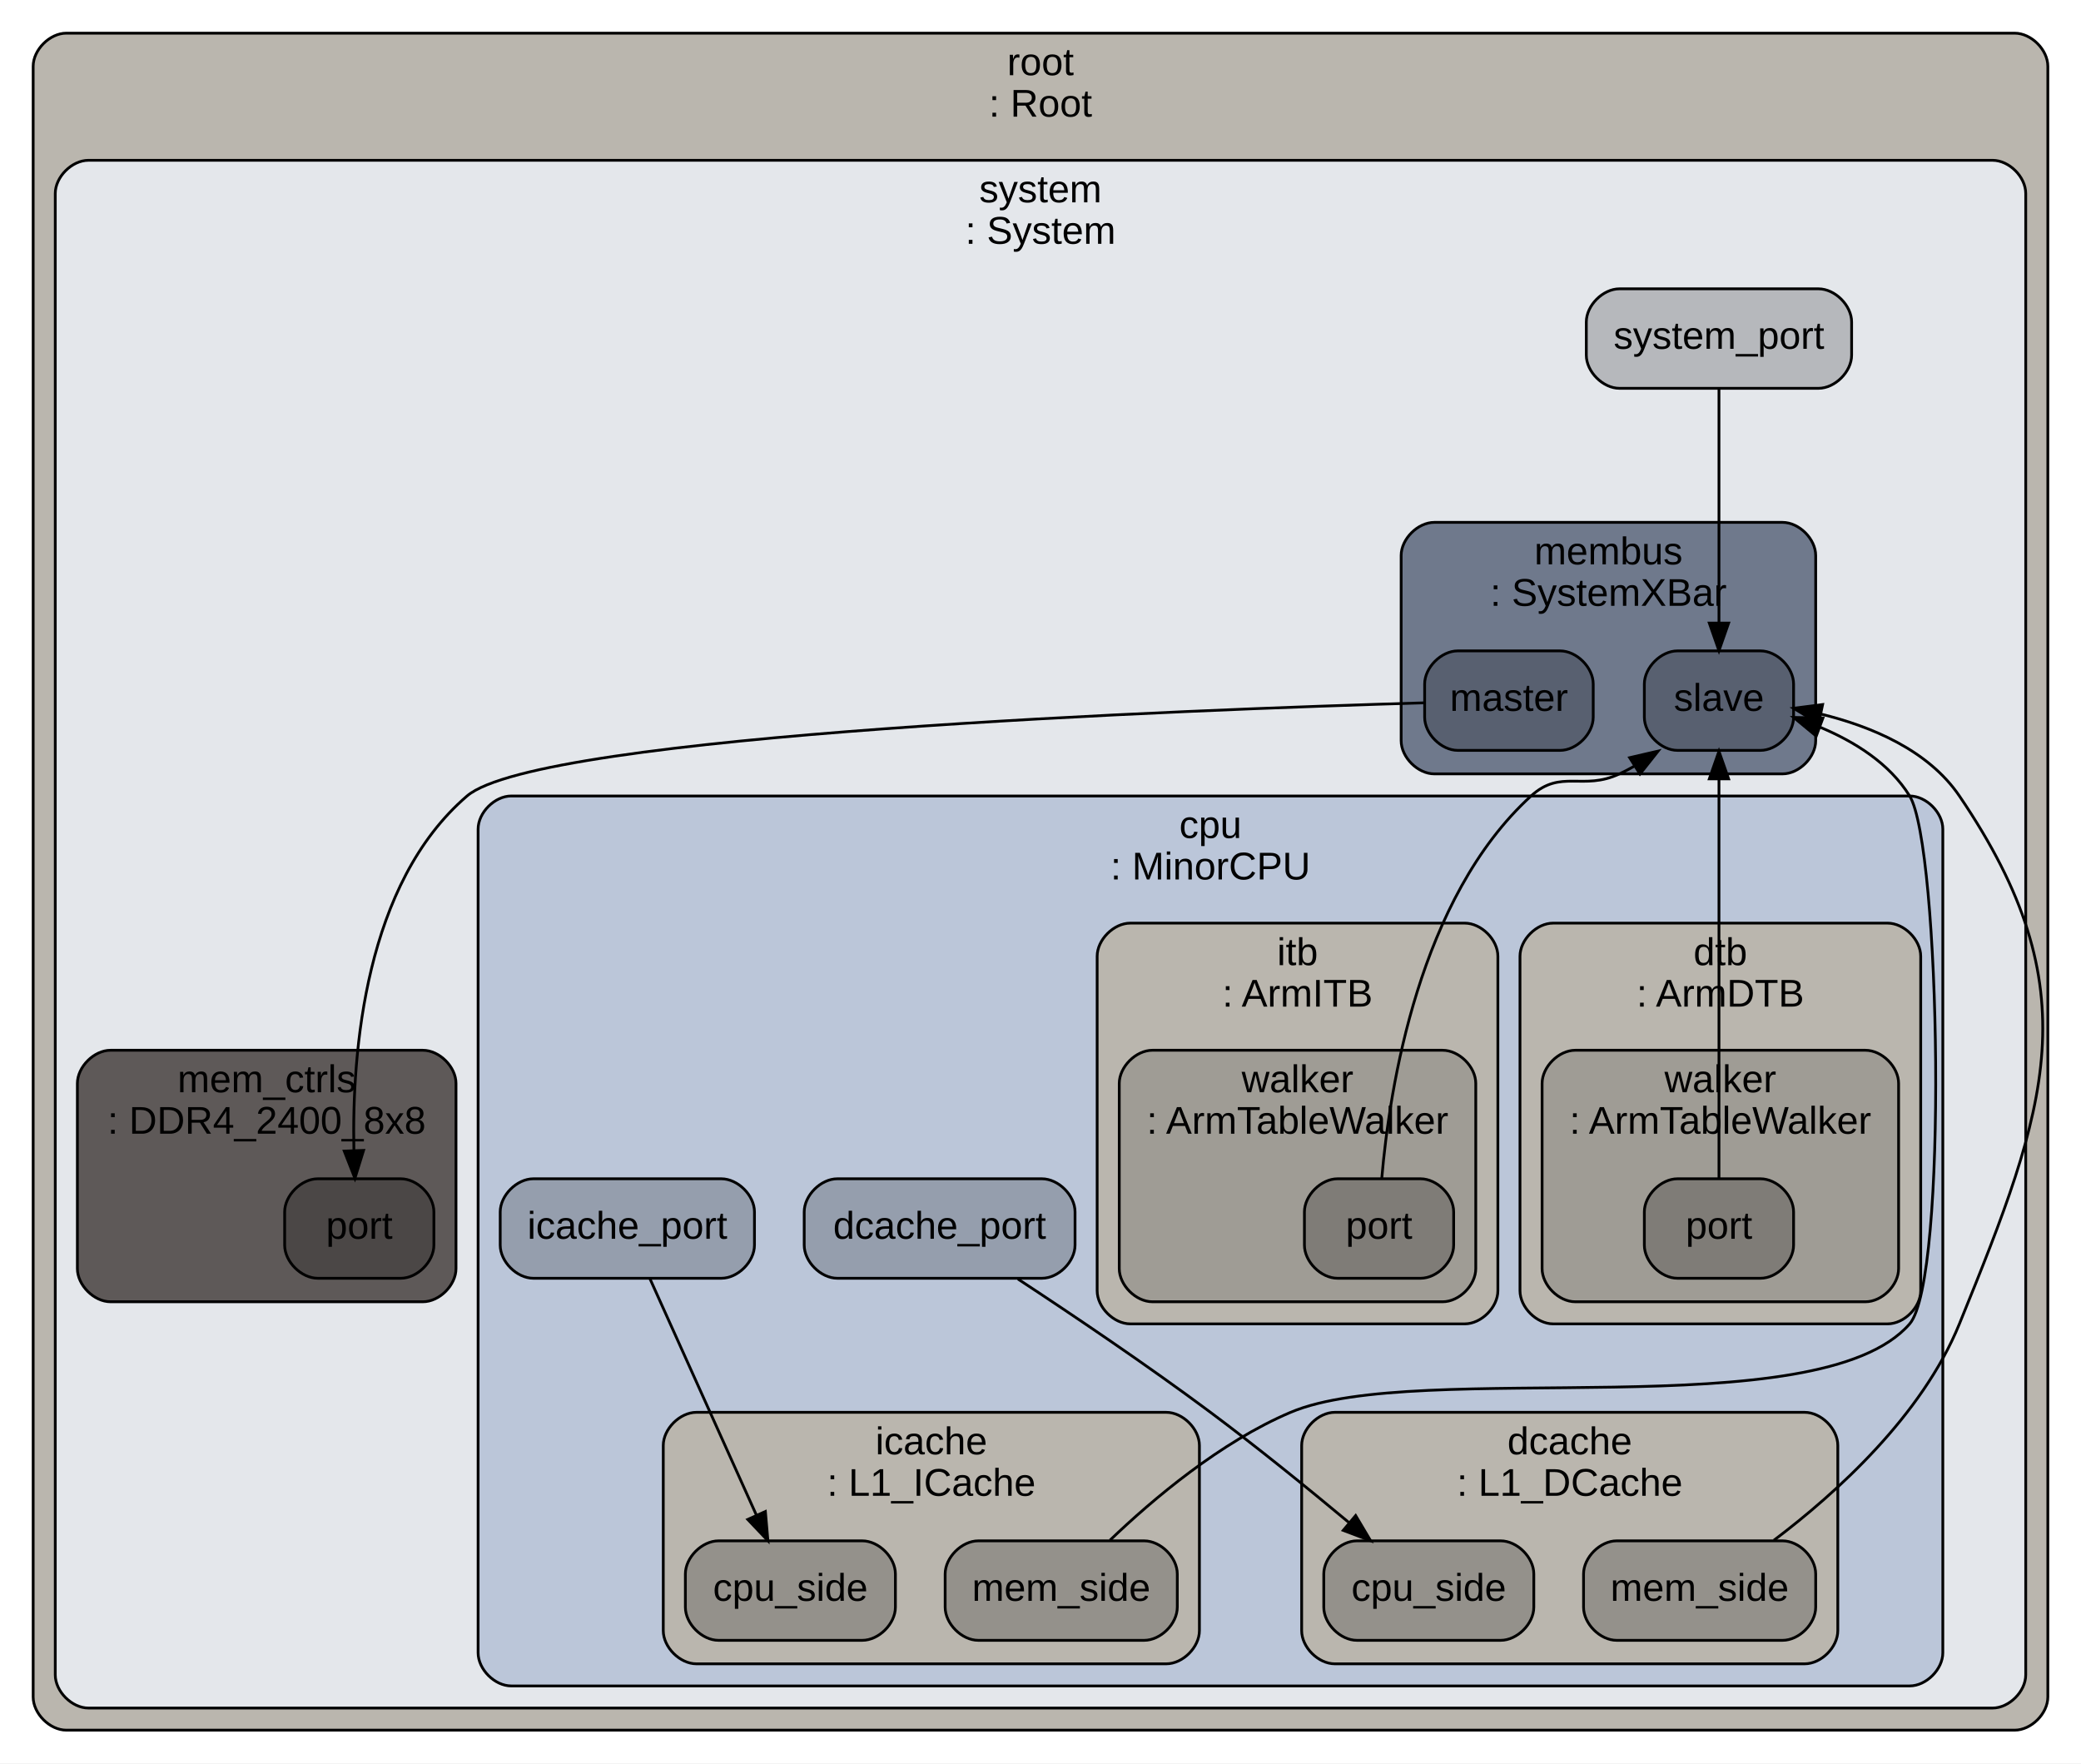
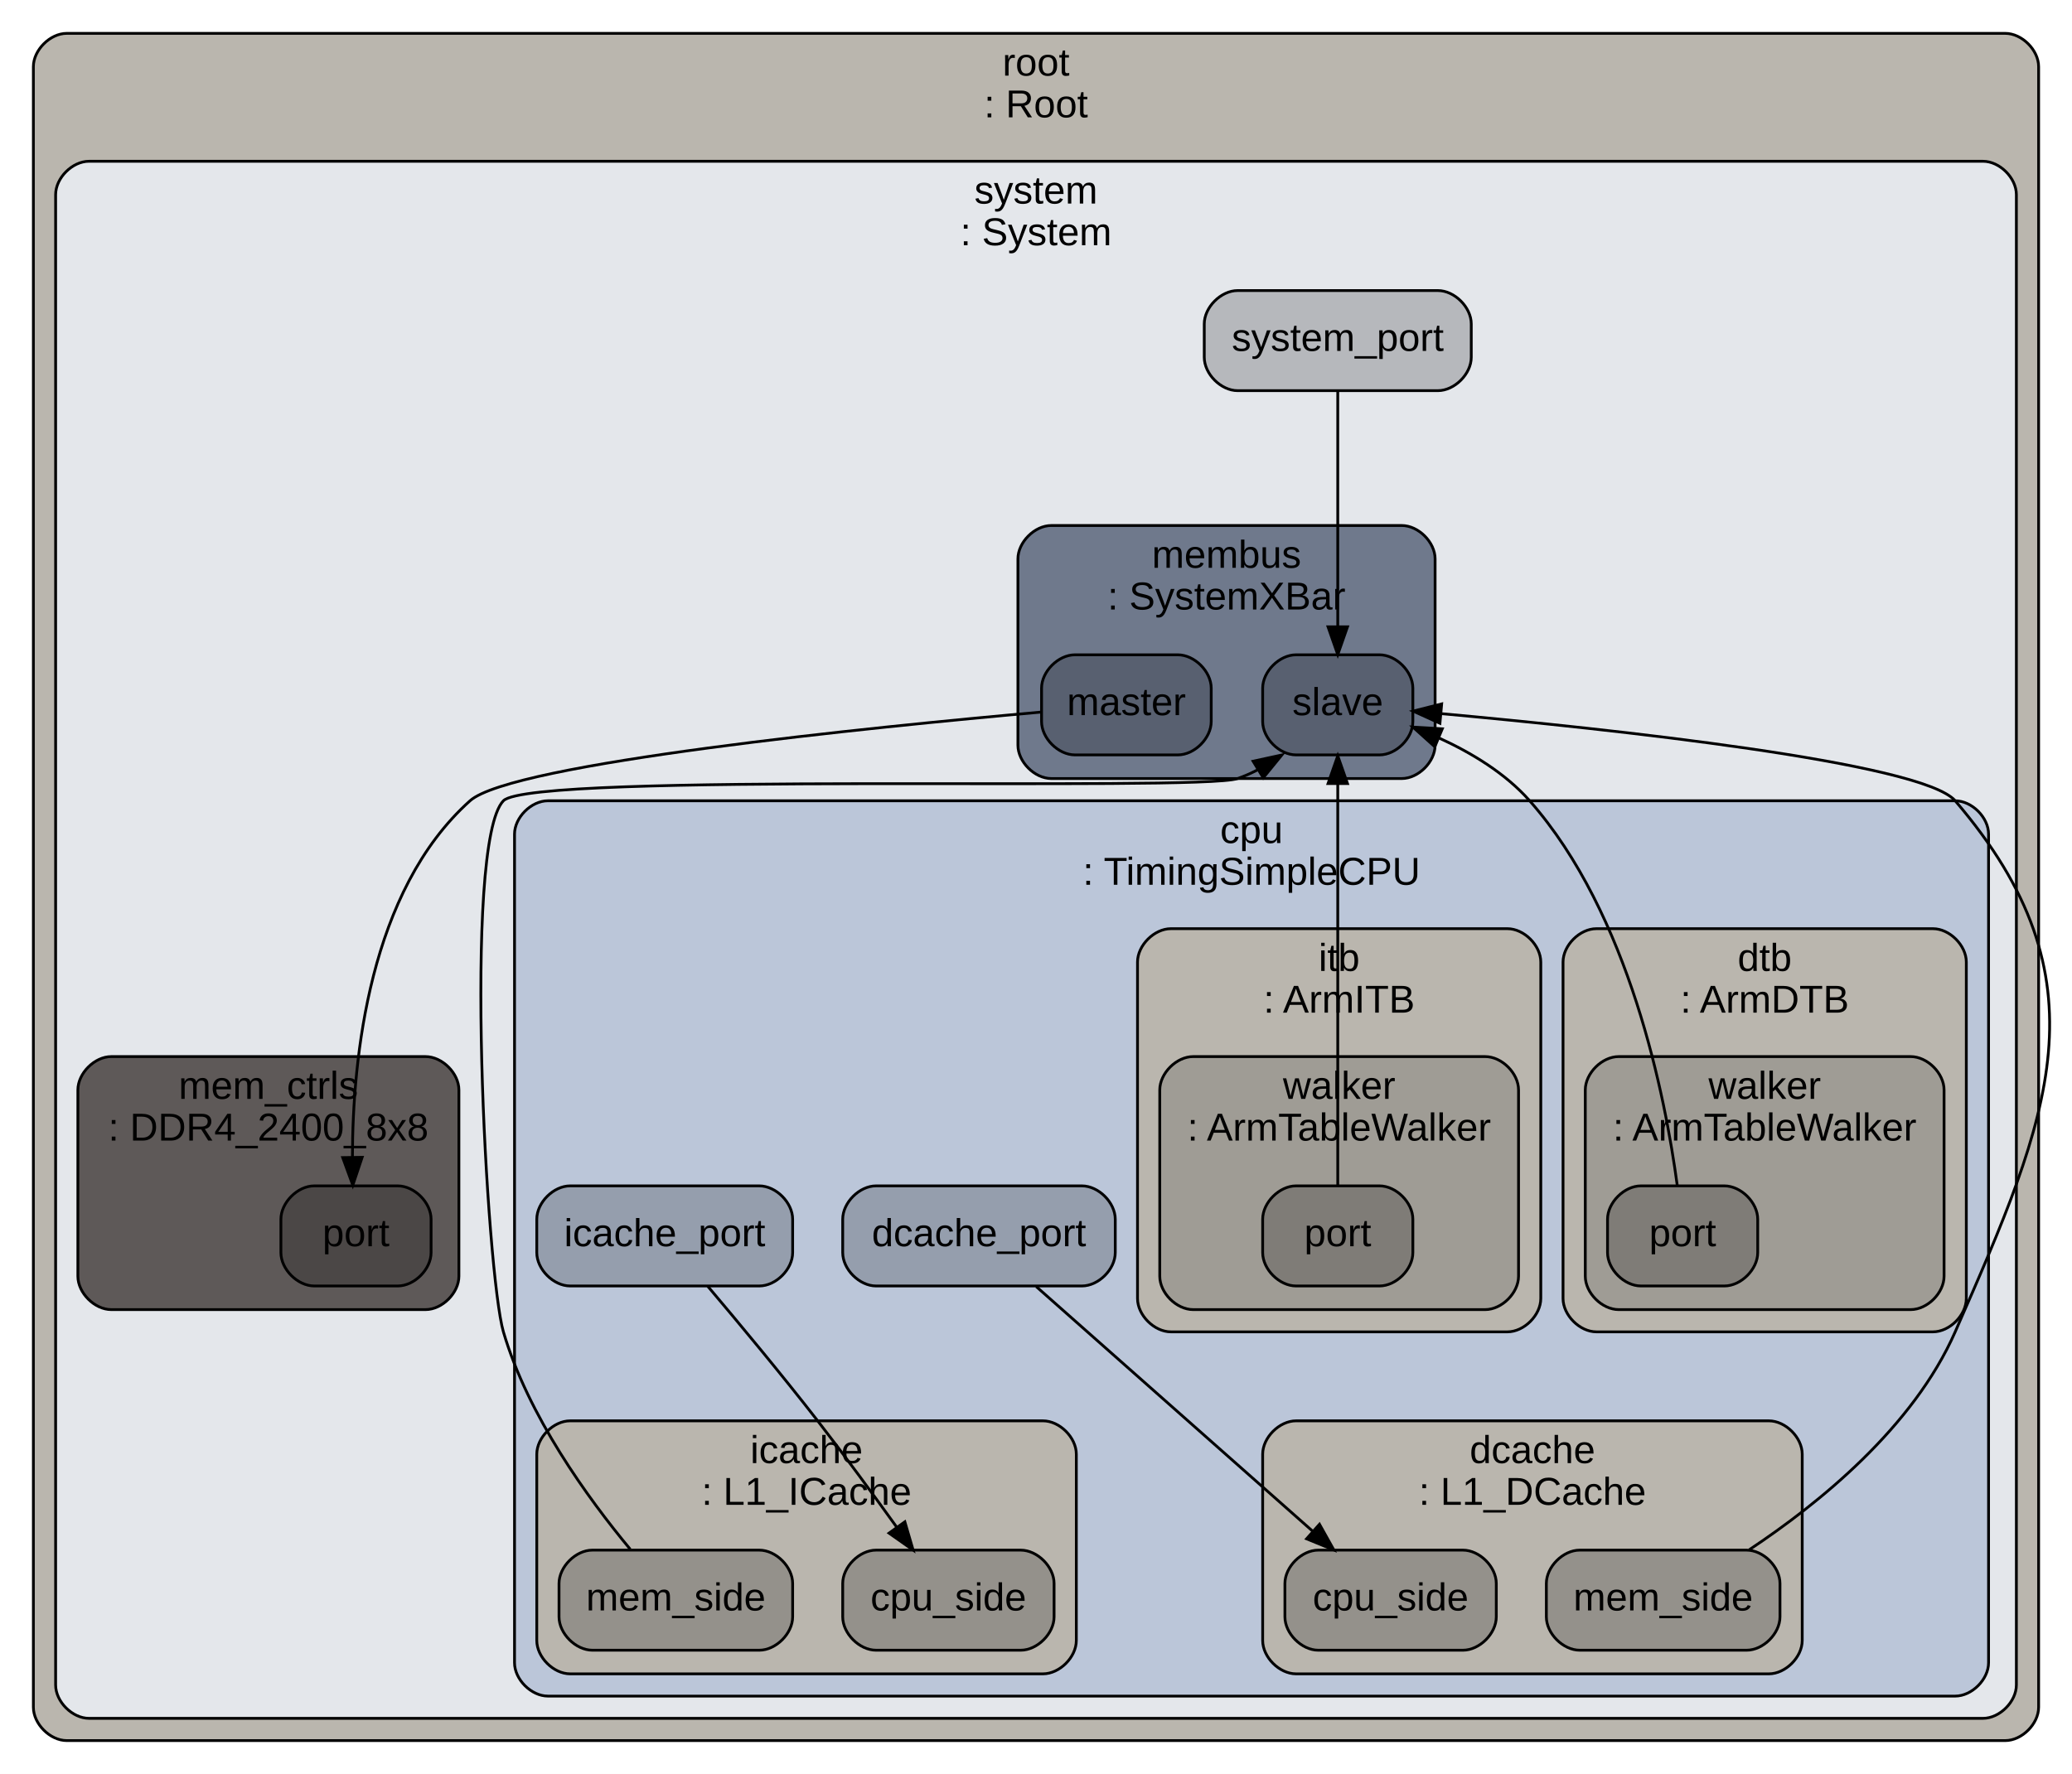
- <svg xmlns="http://www.w3.org/2000/svg" xmlns:xlink="http://www.w3.org/1999/xlink" width="753pt" height="638pt" viewBox="0.00 0.00 753.00 638.00">
+ <svg xmlns="http://www.w3.org/2000/svg" xmlns:xlink="http://www.w3.org/1999/xlink" width="745pt" height="638pt" viewBox="0.00 0.00 745.00 638.00">
  <g id="graph0" class="graph" transform="scale(1 1) rotate(0) translate(4 634)">
-     <polygon fill="#ffffff" stroke="transparent" points="-4,4 -4,-634 749,-634 749,4 -4,4" />
+     <polygon fill="#ffffff" stroke="transparent" points="-4,4 -4,-634 741,-634 741,4 -4,4" />
    <g id="clust1" class="cluster">
      <g id="a_clust1">
        <a xlink:title="eventq_index=0&#10;full_system=false&#10;sim_quantum=0&#10;time_sync_enable=false&#10;time_sync_period=100000000000&#10;time_sync_spin_threshold=100000000">
-           <path fill="#bab6ae" stroke="#000000" d="M20,-8C20,-8 725,-8 725,-8 731,-8 737,-14 737,-20 737,-20 737,-610 737,-610 737,-616 731,-622 725,-622 725,-622 20,-622 20,-622 14,-622 8,-616 8,-610 8,-610 8,-20 8,-20 8,-14 14,-8 20,-8" />
-           <text text-anchor="middle" x="372.5" y="-606.8" font-family="Arial" font-size="14.00" fill="#000000">root </text>
-           <text text-anchor="middle" x="372.5" y="-591.8" font-family="Arial" font-size="14.00" fill="#000000">: Root</text>
+           <path fill="#bab6ae" stroke="#000000" d="M20,-8C20,-8 717,-8 717,-8 723,-8 729,-14 729,-20 729,-20 729,-610 729,-610 729,-616 723,-622 717,-622 717,-622 20,-622 20,-622 14,-622 8,-616 8,-610 8,-610 8,-20 8,-20 8,-14 14,-8 20,-8" />
+           <text text-anchor="middle" x="368.5" y="-606.8" font-family="Arial" font-size="14.00" fill="#000000">root </text>
+           <text text-anchor="middle" x="368.5" y="-591.8" font-family="Arial" font-size="14.00" fill="#000000">: Root</text>
        </a>
      </g>
    </g>
    <g id="clust2" class="cluster">
      <g id="a_clust2">
        <a xlink:title="boot_osflags=a&#10;cache_line_size=64&#10;eventq_index=0&#10;exit_on_work_items=false&#10;init_param=0&#10;kernel=&#10;kernel_addr_check=true&#10;kernel_extras=&#10;&#10;oad_addr_mask=18446744073709551615&#10;&#10;oad_offset=0&#10;mem_mode=timing&#10;mem_ranges=0:536870911&#10;memories=system.mem_ctrls&#10;mmap_using_noreserve=false&#10;multi_thread=false&#10;&#10;um_work_ids=16&#10;&#13;eadfile=&#10;&#13;edirect_paths=system.redirect_paths0 system.redirect_paths1 system.redirect_paths2 system.redirect_paths3&#10;symbolfile=&#10;thermal_components=&#10;thermal_model=Null&#10;work_begin_ckpt_count=0&#10;work_begin_cpu_id_exit=-1&#10;work_begin_exit_count=0&#10;work_cpus_ckpt_count=0&#10;work_end_ckpt_count=0&#10;work_end_exit_count=0&#10;work_item_id=-1">
-           <path fill="#e4e7eb" stroke="#000000" d="M28,-16C28,-16 717,-16 717,-16 723,-16 729,-22 729,-28 729,-28 729,-564 729,-564 729,-570 723,-576 717,-576 717,-576 28,-576 28,-576 22,-576 16,-570 16,-564 16,-564 16,-28 16,-28 16,-22 22,-16 28,-16" />
-           <text text-anchor="middle" x="372.5" y="-560.8" font-family="Arial" font-size="14.00" fill="#000000">system </text>
-           <text text-anchor="middle" x="372.5" y="-545.8" font-family="Arial" font-size="14.00" fill="#000000">: System</text>
+           <path fill="#e4e7eb" stroke="#000000" d="M28,-16C28,-16 709,-16 709,-16 715,-16 721,-22 721,-28 721,-28 721,-564 721,-564 721,-570 715,-576 709,-576 709,-576 28,-576 28,-576 22,-576 16,-570 16,-564 16,-564 16,-28 16,-28 16,-22 22,-16 28,-16" />
+           <text text-anchor="middle" x="368.5" y="-560.8" font-family="Arial" font-size="14.00" fill="#000000">system </text>
+           <text text-anchor="middle" x="368.5" y="-545.8" font-family="Arial" font-size="14.00" fill="#000000">: System</text>
        </a>
      </g>
    </g>
    <g id="clust3" class="cluster">
      <g id="a_clust3">
        <a xlink:title="clk_domain=system.clk_domain&#10;default_p_state=UNDEFINED&#10;eventq_index=0&#10;forward_latency=4&#10;frontend_latency=3&#10;max_outstanding_snoops=512&#10;max_routing_table_size=512&#10;p_state_clk_gate_bins=20&#10;p_state_clk_gate_max=1000000000000&#10;p_state_clk_gate_min=1000&#10;point_of_coherency=true&#10;point_of_unification=true&#10;power_model=&#10;&#13;esponse_latency=2&#10;snoop_filter=system.membus.snoop_filter&#10;snoop_response_latency=4&#10;system=system&#10;use_default_range=false&#10;width=16">
-           <path fill="#6f798c" stroke="#000000" d="M515,-354C515,-354 641,-354 641,-354 647,-354 653,-360 653,-366 653,-366 653,-433 653,-433 653,-439 647,-445 641,-445 641,-445 515,-445 515,-445 509,-445 503,-439 503,-433 503,-433 503,-366 503,-366 503,-360 509,-354 515,-354" />
-           <text text-anchor="middle" x="578" y="-429.8" font-family="Arial" font-size="14.00" fill="#000000">membus </text>
-           <text text-anchor="middle" x="578" y="-414.8" font-family="Arial" font-size="14.00" fill="#000000">: SystemXBar</text>
+           <path fill="#6f798c" stroke="#000000" d="M374,-354C374,-354 500,-354 500,-354 506,-354 512,-360 512,-366 512,-366 512,-433 512,-433 512,-439 506,-445 500,-445 500,-445 374,-445 374,-445 368,-445 362,-439 362,-433 362,-433 362,-366 362,-366 362,-360 368,-354 374,-354" />
+           <text text-anchor="middle" x="437" y="-429.8" font-family="Arial" font-size="14.00" fill="#000000">membus </text>
+           <text text-anchor="middle" x="437" y="-414.8" font-family="Arial" font-size="14.00" fill="#000000">: SystemXBar</text>
        </a>
      </g>
    </g>
    <g id="clust12" class="cluster">
      <g id="a_clust12">
        <a xlink:title="IDD0=0.048&#10;IDD02=0.003&#10;IDD2N=0.034&#10;IDD2N2=0.0&#10;IDD2P0=0.0&#10;IDD2P02=0.0&#10;IDD2P1=0.025&#10;IDD2P12=0.0&#10;IDD3N=0.043&#10;IDD3N2=0.003&#10;IDD3P0=0.0&#10;IDD3P02=0.0&#10;IDD3P1=0.037&#10;IDD3P12=0.0&#10;IDD4R=0.135&#10;IDD4R2=0.0&#10;IDD4W=0.123&#10;IDD4W2=0.0&#10;IDD5=0.25&#10;IDD52=0.0&#10;IDD6=0.03&#10;IDD62=0.0&#10;VDD=1.2&#10;VDD2=2.5&#10;activation_limit=4&#10;addr_mapping=RoRaBaCoCh&#10;bank_groups_per_rank=4&#10;banks_per_rank=16&#10;burst_length=8&#10;clk_domain=system.clk_domain&#10;conf_table_reported=true&#10;default_p_state=UNDEFINED&#10;device_bus_width=8&#10;device_rowbuffer_size=1024&#10;device_size=1073741824&#10;devices_per_rank=8&#10;dll=true&#10;enable_dram_powerdown=false&#10;eventq_index=0&#10;in_addr_map=true&#10;kvm_map=true&#10;max_accesses_per_row=16&#10;mem_sched_policy=frfcfs&#10;min_writes_per_switch=16&#10;&#10;ull=false&#10;p_state_clk_gate_bins=20&#10;p_state_clk_gate_max=1000000000000&#10;p_state_clk_gate_min=1000&#10;page_policy=open_adaptive&#10;power_model=&#10;qos_masters=               &#10;qos_policy=Null&#10;qos_priorities=1&#10;qos_priority_escalation=false&#10;qos_q_policy=fifo&#10;qos_syncro_scheduler=false&#10;qos_turnaround_policy=Null&#10;&#13;ange=0:536870911&#10;&#13;anks_per_channel=2&#10;&#13;ead_buffer_size=64&#10;static_backend_latency=10000&#10;static_frontend_latency=10000&#10;tBURST=3332&#10;tCCD_L=5000&#10;tCCD_L_WR=5000&#10;tCK=833&#10;tCL=14160&#10;tCS=1666&#10;tRAS=32000&#10;tRCD=14160&#10;tREFI=7800000&#10;tRFC=350000&#10;tRP=14160&#10;tRRD=3332&#10;tRRD_L=4900&#10;tRTP=7500&#10;tRTW=1666&#10;tWR=15000&#10;tWTR=5000&#10;tXAW=21000&#10;tXP=6000&#10;tXPDLL=0&#10;tXS=340000&#10;tXSDLL=0&#10;write_buffer_size=128&#10;write_high_thresh_perc=85&#10;write_low_thresh_perc=50">
          <path fill="#5e5958" stroke="#000000" d="M36,-163C36,-163 149,-163 149,-163 155,-163 161,-169 161,-175 161,-175 161,-242 161,-242 161,-248 155,-254 149,-254 149,-254 36,-254 36,-254 30,-254 24,-248 24,-242 24,-242 24,-175 24,-175 24,-169 30,-163 36,-163" />
          <text text-anchor="middle" x="92.5" y="-238.8" font-family="Arial" font-size="14.00" fill="#000000">mem_ctrls </text>
          <text text-anchor="middle" x="92.5" y="-223.8" font-family="Arial" font-size="14.00" fill="#000000">: DDR4_2400_8x8</text>
        </a>
      </g>
    </g>
    <g id="clust15" class="cluster">
      <g id="a_clust15">
-         <a xlink:title="branchPred=system.cpu.branchPred&#10;checker=Null&#10;clk_domain=system.cpu_clk_domain&#10;cpu_id=0&#10;decodeCycleInput=true&#10;decodeInputBufferSize=3&#10;decodeInputWidth=2&#10;decodeToExecuteForwardDelay=1&#10;default_p_state=UNDEFINED&#10;do_checkpoint_insts=true&#10;do_quiesce=true&#10;do_statistics_insts=true&#10;dtb=system.cpu.dtb&#10;enableIdling=true&#10;eventq_index=0&#10;executeAllowEarlyMemoryIssue=true&#10;executeBranchDelay=1&#10;executeCommitLimit=2&#10;executeCycleInput=true&#10;executeFuncUnits=system.cpu.executeFuncUnits&#10;executeInputBufferSize=7&#10;executeInputWidth=2&#10;executeIssueLimit=2&#10;executeLSQMaxStoreBufferStoresPerCycle=2&#10;executeLSQRequestsQueueSize=1&#10;executeLSQStoreBufferSize=5&#10;executeLSQTransfersQueueSize=2&#10;executeMaxAccessesInMemory=2&#10;executeMemoryCommitLimit=1&#10;executeMemoryIssueLimit=1&#10;executeMemoryWidth=0&#10;executeSetTraceTimeOnCommit=true&#10;executeSetTraceTimeOnIssue=false&#10;fetch1FetchLimit=1&#10;fetch1LineSnapWidth=0&#10;fetch1LineWidth=0&#10;fetch1ToFetch2BackwardDelay=1&#10;fetch1ToFetch2ForwardDelay=1&#10;fetch2CycleInput=true&#10;fetch2InputBufferSize=2&#10;fetch2ToDecodeForwardDelay=1&#10;function_trace=false&#10;function_trace_start=0&#10;interrupts=system.cpu.interrupts&#10;isa=system.cpu.isa&#10;itb=system.cpu.itb&#10;max_insts_all_threads=0&#10;max_insts_any_thread=0&#10;&#10;umThreads=1&#10;p_state_clk_gate_bins=20&#10;p_state_clk_gate_max=1000000000000&#10;p_state_clk_gate_min=1000&#10;power_gating_on_idle=false&#10;power_model=&#10;profile=0&#10;progress_interval=0&#10;pwr_gating_latency=300&#10;simpoint_start_insts=&#10;socket_id=0&#10;switched_out=false&#10;syscallRetryLatency=10000&#10;system=system&#10;threadPolicy=RoundRobin&#10;tracer=system.cpu.tracer&#10;wait_for_remote_gdb=false&#10;workload=system.cpu.workload">
-           <path fill="#bbc6d9" stroke="#000000" d="M181,-24C181,-24 687,-24 687,-24 693,-24 699,-30 699,-36 699,-36 699,-334 699,-334 699,-340 693,-346 687,-346 687,-346 181,-346 181,-346 175,-346 169,-340 169,-334 169,-334 169,-36 169,-36 169,-30 175,-24 181,-24" />
-           <text text-anchor="middle" x="434" y="-330.8" font-family="Arial" font-size="14.00" fill="#000000">cpu </text>
-           <text text-anchor="middle" x="434" y="-315.8" font-family="Arial" font-size="14.00" fill="#000000">: MinorCPU</text>
+         <a xlink:title="branchPred=Null&#10;checker=Null&#10;clk_domain=system.cpu_clk_domain&#10;cpu_id=0&#10;default_p_state=UNDEFINED&#10;do_checkpoint_insts=true&#10;do_quiesce=true&#10;do_statistics_insts=true&#10;dtb=system.cpu.dtb&#10;eventq_index=0&#10;function_trace=false&#10;function_trace_start=0&#10;interrupts=system.cpu.interrupts&#10;isa=system.cpu.isa&#10;itb=system.cpu.itb&#10;max_insts_all_threads=0&#10;max_insts_any_thread=0&#10;&#10;umThreads=1&#10;p_state_clk_gate_bins=20&#10;p_state_clk_gate_max=1000000000000&#10;p_state_clk_gate_min=1000&#10;power_gating_on_idle=false&#10;power_model=&#10;profile=0&#10;progress_interval=0&#10;pwr_gating_latency=300&#10;simpoint_start_insts=&#10;socket_id=0&#10;switched_out=false&#10;syscallRetryLatency=10000&#10;system=system&#10;tracer=system.cpu.tracer&#10;wait_for_remote_gdb=false&#10;workload=system.cpu.workload">
+           <path fill="#bbc6d9" stroke="#000000" d="M193,-24C193,-24 699,-24 699,-24 705,-24 711,-30 711,-36 711,-36 711,-334 711,-334 711,-340 705,-346 699,-346 699,-346 193,-346 193,-346 187,-346 181,-340 181,-334 181,-334 181,-36 181,-36 181,-30 187,-24 193,-24" />
+           <text text-anchor="middle" x="446" y="-330.8" font-family="Arial" font-size="14.00" fill="#000000">cpu </text>
+           <text text-anchor="middle" x="446" y="-315.8" font-family="Arial" font-size="14.00" fill="#000000">: TimingSimpleCPU</text>
        </a>
      </g>
    </g>
-     <g id="clust17" class="cluster">
-       <g id="a_clust17">
-         <a xlink:title="eventq_index=0&#10;is_stage2=false&#10;size=64&#10;sys=system&#10;walker=system.cpu.dtb.walker">
-           <path fill="#bab6ae" stroke="#000000" d="M558,-155C558,-155 679,-155 679,-155 685,-155 691,-161 691,-167 691,-167 691,-288 691,-288 691,-294 685,-300 679,-300 679,-300 558,-300 558,-300 552,-300 546,-294 546,-288 546,-288 546,-167 546,-167 546,-161 552,-155 558,-155" />
-           <text text-anchor="middle" x="618.5" y="-284.8" font-family="Arial" font-size="14.00" fill="#000000">dtb </text>
-           <text text-anchor="middle" x="618.5" y="-269.8" font-family="Arial" font-size="14.00" fill="#000000">: ArmDTB</text>
+     <g id="clust16" class="cluster">
+       <g id="a_clust16">
+         <a xlink:title="addr_ranges=0:18446744073709551615&#10;assoc=2&#10;clk_domain=system.cpu_clk_domain&#10;clusivity=mostly_incl&#10;compressor=Null&#10;data_latency=2&#10;default_p_state=UNDEFINED&#10;demand_mshr_reserve=1&#10;eventq_index=0&#10;is_read_only=true&#10;max_miss_count=0&#10;mshrs=4&#10;p_state_clk_gate_bins=20&#10;p_state_clk_gate_max=1000000000000&#10;p_state_clk_gate_min=1000&#10;power_model=&#10;prefetch_on_access=false&#10;prefetcher=Null&#10;&#13;eplacement_policy=system.cpu.icache.replacement_policy&#10;&#13;esponse_latency=2&#10;sequential_access=false&#10;size=32768&#10;system=system&#10;tag_latency=2&#10;tags=system.cpu.icache.tags&#10;tgts_per_mshr=20&#10;warmup_percentage=0&#10;write_allocator=Null&#10;write_buffers=8&#10;writeback_clean=true">
+           <path fill="#bab6ae" stroke="#000000" d="M201,-32C201,-32 371,-32 371,-32 377,-32 383,-38 383,-44 383,-44 383,-111 383,-111 383,-117 377,-123 371,-123 371,-123 201,-123 201,-123 195,-123 189,-117 189,-111 189,-111 189,-44 189,-44 189,-38 195,-32 201,-32" />
+           <text text-anchor="middle" x="286" y="-107.8" font-family="Arial" font-size="14.00" fill="#000000">icache </text>
+           <text text-anchor="middle" x="286" y="-92.8" font-family="Arial" font-size="14.00" fill="#000000">: L1_ICache</text>
        </a>
      </g>
    </g>
-     <g id="clust18" class="cluster">
-       <g id="a_clust18">
-         <a xlink:title="clk_domain=system.cpu_clk_domain&#10;default_p_state=UNDEFINED&#10;eventq_index=0&#10;is_stage2=false&#10;&#10;um_squash_per_cycle=2&#10;p_state_clk_gate_bins=20&#10;p_state_clk_gate_max=1000000000000&#10;p_state_clk_gate_min=1000&#10;power_model=&#10;sys=system">
-           <path fill="#9f9c95" stroke="#000000" d="M566,-163C566,-163 671,-163 671,-163 677,-163 683,-169 683,-175 683,-175 683,-242 683,-242 683,-248 677,-254 671,-254 671,-254 566,-254 566,-254 560,-254 554,-248 554,-242 554,-242 554,-175 554,-175 554,-169 560,-163 566,-163" />
-           <text text-anchor="middle" x="618.5" y="-238.8" font-family="Arial" font-size="14.00" fill="#000000">walker </text>
-           <text text-anchor="middle" x="618.5" y="-223.8" font-family="Arial" font-size="14.00" fill="#000000">: ArmTableWalker</text>
+     <g id="clust20" class="cluster">
+       <g id="a_clust20">
+         <a xlink:title="eventq_index=0&#10;is_stage2=false&#10;size=64&#10;sys=system&#10;walker=system.cpu.dtb.walker">
+           <path fill="#bab6ae" stroke="#000000" d="M570,-155C570,-155 691,-155 691,-155 697,-155 703,-161 703,-167 703,-167 703,-288 703,-288 703,-294 697,-300 691,-300 691,-300 570,-300 570,-300 564,-300 558,-294 558,-288 558,-288 558,-167 558,-167 558,-161 564,-155 570,-155" />
+           <text text-anchor="middle" x="630.5" y="-284.8" font-family="Arial" font-size="14.00" fill="#000000">dtb </text>
+           <text text-anchor="middle" x="630.5" y="-269.8" font-family="Arial" font-size="14.00" fill="#000000">: ArmDTB</text>
        </a>
      </g>
    </g>
-     <g id="clust105" class="cluster">
-       <g id="a_clust105">
-         <a xlink:title="addr_ranges=0:18446744073709551615&#10;assoc=2&#10;clk_domain=system.cpu_clk_domain&#10;clusivity=mostly_incl&#10;compressor=Null&#10;data_latency=2&#10;default_p_state=UNDEFINED&#10;demand_mshr_reserve=1&#10;eventq_index=0&#10;is_read_only=true&#10;max_miss_count=0&#10;mshrs=4&#10;p_state_clk_gate_bins=20&#10;p_state_clk_gate_max=1000000000000&#10;p_state_clk_gate_min=1000&#10;power_model=&#10;prefetch_on_access=false&#10;prefetcher=Null&#10;&#13;eplacement_policy=system.cpu.icache.replacement_policy&#10;&#13;esponse_latency=2&#10;sequential_access=false&#10;size=32768&#10;system=system&#10;tag_latency=2&#10;tags=system.cpu.icache.tags&#10;tgts_per_mshr=20&#10;warmup_percentage=0&#10;write_allocator=Null&#10;write_buffers=8&#10;writeback_clean=true">
-           <path fill="#bab6ae" stroke="#000000" d="M248,-32C248,-32 418,-32 418,-32 424,-32 430,-38 430,-44 430,-44 430,-111 430,-111 430,-117 424,-123 418,-123 418,-123 248,-123 248,-123 242,-123 236,-117 236,-111 236,-111 236,-44 236,-44 236,-38 242,-32 248,-32" />
-           <text text-anchor="middle" x="333" y="-107.8" font-family="Arial" font-size="14.00" fill="#000000">icache </text>
-           <text text-anchor="middle" x="333" y="-92.8" font-family="Arial" font-size="14.00" fill="#000000">: L1_ICache</text>
+     <g id="clust21" class="cluster">
+       <g id="a_clust21">
+         <a xlink:title="clk_domain=system.cpu_clk_domain&#10;default_p_state=UNDEFINED&#10;eventq_index=0&#10;is_stage2=false&#10;&#10;um_squash_per_cycle=2&#10;p_state_clk_gate_bins=20&#10;p_state_clk_gate_max=1000000000000&#10;p_state_clk_gate_min=1000&#10;power_model=&#10;sys=system">
+           <path fill="#9f9c95" stroke="#000000" d="M578,-163C578,-163 683,-163 683,-163 689,-163 695,-169 695,-175 695,-175 695,-242 695,-242 695,-248 689,-254 683,-254 683,-254 578,-254 578,-254 572,-254 566,-248 566,-242 566,-242 566,-175 566,-175 566,-169 572,-163 578,-163" />
+           <text text-anchor="middle" x="630.5" y="-238.8" font-family="Arial" font-size="14.00" fill="#000000">walker </text>
+           <text text-anchor="middle" x="630.5" y="-223.8" font-family="Arial" font-size="14.00" fill="#000000">: ArmTableWalker</text>
        </a>
      </g>
    </g>
-     <g id="clust109" class="cluster">
-       <g id="a_clust109">
-         <a xlink:title="addr_ranges=0:18446744073709551615&#10;assoc=2&#10;clk_domain=system.cpu_clk_domain&#10;clusivity=mostly_incl&#10;compressor=Null&#10;data_latency=2&#10;default_p_state=UNDEFINED&#10;demand_mshr_reserve=1&#10;eventq_index=0&#10;is_read_only=false&#10;max_miss_count=0&#10;mshrs=4&#10;p_state_clk_gate_bins=20&#10;p_state_clk_gate_max=1000000000000&#10;p_state_clk_gate_min=1000&#10;power_model=&#10;prefetch_on_access=false&#10;prefetcher=Null&#10;&#13;eplacement_policy=system.cpu.dcache.replacement_policy&#10;&#13;esponse_latency=2&#10;sequential_access=false&#10;size=65536&#10;system=system&#10;tag_latency=2&#10;tags=system.cpu.dcache.tags&#10;tgts_per_mshr=20&#10;warmup_percentage=0&#10;write_allocator=Null&#10;write_buffers=8&#10;writeback_clean=false">
-           <path fill="#bab6ae" stroke="#000000" d="M479,-32C479,-32 649,-32 649,-32 655,-32 661,-38 661,-44 661,-44 661,-111 661,-111 661,-117 655,-123 649,-123 649,-123 479,-123 479,-123 473,-123 467,-117 467,-111 467,-111 467,-44 467,-44 467,-38 473,-32 479,-32" />
-           <text text-anchor="middle" x="564" y="-107.8" font-family="Arial" font-size="14.00" fill="#000000">dcache </text>
-           <text text-anchor="middle" x="564" y="-92.8" font-family="Arial" font-size="14.00" fill="#000000">: L1_DCache</text>
+     <g id="clust26" class="cluster">
+       <g id="a_clust26">
+         <a xlink:title="eventq_index=0&#10;is_stage2=false&#10;size=64&#10;sys=system&#10;walker=system.cpu.itb.walker">
+           <path fill="#bab6ae" stroke="#000000" d="M417,-155C417,-155 538,-155 538,-155 544,-155 550,-161 550,-167 550,-167 550,-288 550,-288 550,-294 544,-300 538,-300 538,-300 417,-300 417,-300 411,-300 405,-294 405,-288 405,-288 405,-167 405,-167 405,-161 411,-155 417,-155" />
+           <text text-anchor="middle" x="477.5" y="-284.8" font-family="Arial" font-size="14.00" fill="#000000">itb </text>
+           <text text-anchor="middle" x="477.5" y="-269.8" font-family="Arial" font-size="14.00" fill="#000000">: ArmITB</text>
        </a>
      </g>
    </g>
-     <g id="clust117" class="cluster">
-       <g id="a_clust117">
-         <a xlink:title="eventq_index=0&#10;is_stage2=false&#10;size=64&#10;sys=system&#10;walker=system.cpu.itb.walker">
-           <path fill="#bab6ae" stroke="#000000" d="M405,-155C405,-155 526,-155 526,-155 532,-155 538,-161 538,-167 538,-167 538,-288 538,-288 538,-294 532,-300 526,-300 526,-300 405,-300 405,-300 399,-300 393,-294 393,-288 393,-288 393,-167 393,-167 393,-161 399,-155 405,-155" />
-           <text text-anchor="middle" x="465.5" y="-284.8" font-family="Arial" font-size="14.00" fill="#000000">itb </text>
-           <text text-anchor="middle" x="465.5" y="-269.8" font-family="Arial" font-size="14.00" fill="#000000">: ArmITB</text>
+     <g id="clust27" class="cluster">
+       <g id="a_clust27">
+         <a xlink:title="clk_domain=system.cpu_clk_domain&#10;default_p_state=UNDEFINED&#10;eventq_index=0&#10;is_stage2=false&#10;&#10;um_squash_per_cycle=2&#10;p_state_clk_gate_bins=20&#10;p_state_clk_gate_max=1000000000000&#10;p_state_clk_gate_min=1000&#10;power_model=&#10;sys=system">
+           <path fill="#9f9c95" stroke="#000000" d="M425,-163C425,-163 530,-163 530,-163 536,-163 542,-169 542,-175 542,-175 542,-242 542,-242 542,-248 536,-254 530,-254 530,-254 425,-254 425,-254 419,-254 413,-248 413,-242 413,-242 413,-175 413,-175 413,-169 419,-163 425,-163" />
+           <text text-anchor="middle" x="477.5" y="-238.8" font-family="Arial" font-size="14.00" fill="#000000">walker </text>
+           <text text-anchor="middle" x="477.5" y="-223.8" font-family="Arial" font-size="14.00" fill="#000000">: ArmTableWalker</text>
        </a>
      </g>
    </g>
-     <g id="clust118" class="cluster">
-       <g id="a_clust118">
-         <a xlink:title="clk_domain=system.cpu_clk_domain&#10;default_p_state=UNDEFINED&#10;eventq_index=0&#10;is_stage2=false&#10;&#10;um_squash_per_cycle=2&#10;p_state_clk_gate_bins=20&#10;p_state_clk_gate_max=1000000000000&#10;p_state_clk_gate_min=1000&#10;power_model=&#10;sys=system">
-           <path fill="#9f9c95" stroke="#000000" d="M413,-163C413,-163 518,-163 518,-163 524,-163 530,-169 530,-175 530,-175 530,-242 530,-242 530,-248 524,-254 518,-254 518,-254 413,-254 413,-254 407,-254 401,-248 401,-242 401,-242 401,-175 401,-175 401,-169 407,-163 413,-163" />
-           <text text-anchor="middle" x="465.5" y="-238.8" font-family="Arial" font-size="14.00" fill="#000000">walker </text>
-           <text text-anchor="middle" x="465.5" y="-223.8" font-family="Arial" font-size="14.00" fill="#000000">: ArmTableWalker</text>
+     <g id="clust32" class="cluster">
+       <g id="a_clust32">
+         <a xlink:title="addr_ranges=0:18446744073709551615&#10;assoc=2&#10;clk_domain=system.cpu_clk_domain&#10;clusivity=mostly_incl&#10;compressor=Null&#10;data_latency=2&#10;default_p_state=UNDEFINED&#10;demand_mshr_reserve=1&#10;eventq_index=0&#10;is_read_only=false&#10;max_miss_count=0&#10;mshrs=4&#10;p_state_clk_gate_bins=20&#10;p_state_clk_gate_max=1000000000000&#10;p_state_clk_gate_min=1000&#10;power_model=&#10;prefetch_on_access=false&#10;prefetcher=Null&#10;&#13;eplacement_policy=system.cpu.dcache.replacement_policy&#10;&#13;esponse_latency=2&#10;sequential_access=false&#10;size=65536&#10;system=system&#10;tag_latency=2&#10;tags=system.cpu.dcache.tags&#10;tgts_per_mshr=20&#10;warmup_percentage=0&#10;write_allocator=Null&#10;write_buffers=8&#10;writeback_clean=false">
+           <path fill="#bab6ae" stroke="#000000" d="M462,-32C462,-32 632,-32 632,-32 638,-32 644,-38 644,-44 644,-44 644,-111 644,-111 644,-117 638,-123 632,-123 632,-123 462,-123 462,-123 456,-123 450,-117 450,-111 450,-111 450,-44 450,-44 450,-38 456,-32 462,-32" />
+           <text text-anchor="middle" x="547" y="-107.8" font-family="Arial" font-size="14.00" fill="#000000">dcache </text>
+           <text text-anchor="middle" x="547" y="-92.8" font-family="Arial" font-size="14.00" fill="#000000">: L1_DCache</text>
        </a>
      </g>
    </g>
    <g id="node1" class="node">
-       <path fill="#b6b8bc" stroke="#000000" d="M582,-493.5C582,-493.5 654,-493.5 654,-493.5 660,-493.5 666,-499.5 666,-505.5 666,-505.5 666,-517.5 666,-517.5 666,-523.5 660,-529.5 654,-529.5 654,-529.5 582,-529.5 582,-529.5 576,-529.5 570,-523.5 570,-517.5 570,-517.5 570,-505.5 570,-505.5 570,-499.5 576,-493.5 582,-493.5" />
-       <text text-anchor="middle" x="618" y="-507.8" font-family="Arial" font-size="14.00" fill="#000000">system_port</text>
+       <path fill="#b6b8bc" stroke="#000000" d="M441,-493.5C441,-493.5 513,-493.5 513,-493.5 519,-493.5 525,-499.5 525,-505.5 525,-505.5 525,-517.5 525,-517.5 525,-523.5 519,-529.5 513,-529.5 513,-529.5 441,-529.5 441,-529.5 435,-529.5 429,-523.5 429,-517.5 429,-517.5 429,-505.5 429,-505.5 429,-499.5 435,-493.5 441,-493.5" />
+       <text text-anchor="middle" x="477" y="-507.8" font-family="Arial" font-size="14.00" fill="#000000">system_port</text>
    </g>
    <g id="node3" class="node">
-       <path fill="#586070" stroke="#000000" d="M603,-362.5C603,-362.5 633,-362.5 633,-362.5 639,-362.5 645,-368.5 645,-374.5 645,-374.5 645,-386.5 645,-386.5 645,-392.5 639,-398.5 633,-398.5 633,-398.5 603,-398.5 603,-398.5 597,-398.5 591,-392.5 591,-386.5 591,-386.5 591,-374.5 591,-374.5 591,-368.5 597,-362.5 603,-362.5" />
-       <text text-anchor="middle" x="618" y="-376.8" font-family="Arial" font-size="14.00" fill="#000000">slave</text>
+       <path fill="#586070" stroke="#000000" d="M462,-362.5C462,-362.5 492,-362.5 492,-362.5 498,-362.5 504,-368.5 504,-374.5 504,-374.5 504,-386.5 504,-386.5 504,-392.5 498,-398.5 492,-398.5 492,-398.5 462,-398.5 462,-398.5 456,-398.5 450,-392.5 450,-386.5 450,-386.5 450,-374.5 450,-374.5 450,-368.5 456,-362.5 462,-362.5" />
+       <text text-anchor="middle" x="477" y="-376.8" font-family="Arial" font-size="14.00" fill="#000000">slave</text>
    </g>
    <g id="edge1" class="edge">
-       <path fill="none" stroke="#000000" d="M618,-493.285C618,-471.386 618,-434.386 618,-408.766" />
-       <polygon fill="#000000" stroke="#000000" points="621.5,-408.56 618,-398.56 614.5,-408.56 621.5,-408.56" />
+       <path fill="none" stroke="#000000" d="M477,-493.285C477,-471.386 477,-434.386 477,-408.766" />
+       <polygon fill="#000000" stroke="#000000" points="480.5,-408.56 477,-398.56 473.5,-408.56 480.5,-408.56" />
    </g>
    <g id="node2" class="node">
-       <path fill="#586070" stroke="#000000" d="M523.5,-362.5C523.5,-362.5 560.5,-362.5 560.5,-362.5 566.5,-362.5 572.5,-368.5 572.5,-374.5 572.5,-374.5 572.5,-386.5 572.5,-386.5 572.5,-392.5 566.5,-398.5 560.5,-398.5 560.5,-398.5 523.5,-398.5 523.5,-398.5 517.5,-398.5 511.5,-392.5 511.5,-386.5 511.5,-386.5 511.5,-374.5 511.5,-374.5 511.5,-368.5 517.5,-362.5 523.5,-362.5" />
-       <text text-anchor="middle" x="542" y="-376.8" font-family="Arial" font-size="14.00" fill="#000000">master</text>
+       <path fill="#586070" stroke="#000000" d="M382.5,-362.5C382.5,-362.5 419.5,-362.5 419.5,-362.5 425.5,-362.5 431.5,-368.5 431.5,-374.5 431.5,-374.5 431.5,-386.5 431.5,-386.5 431.5,-392.5 425.5,-398.5 419.5,-398.5 419.5,-398.5 382.5,-398.5 382.5,-398.5 376.5,-398.5 370.5,-392.5 370.5,-386.5 370.5,-386.5 370.5,-374.5 370.5,-374.5 370.5,-368.5 376.5,-362.5 382.5,-362.5" />
+       <text text-anchor="middle" x="401" y="-376.8" font-family="Arial" font-size="14.00" fill="#000000">master</text>
    </g>
    <g id="node4" class="node">
-       <path fill="#4b4746" stroke="#000000" d="M111,-171.5C111,-171.5 141,-171.5 141,-171.5 147,-171.5 153,-177.5 153,-183.5 153,-183.5 153,-195.5 153,-195.5 153,-201.5 147,-207.5 141,-207.5 141,-207.5 111,-207.5 111,-207.5 105,-207.5 99,-201.5 99,-195.5 99,-195.5 99,-183.5 99,-183.5 99,-177.5 105,-171.5 111,-171.5" />
-       <text text-anchor="middle" x="126" y="-185.8" font-family="Arial" font-size="14.00" fill="#000000">port</text>
+       <path fill="#4b4746" stroke="#000000" d="M109,-171.5C109,-171.5 139,-171.5 139,-171.5 145,-171.5 151,-177.5 151,-183.5 151,-183.5 151,-195.5 151,-195.5 151,-201.5 145,-207.5 139,-207.5 139,-207.5 109,-207.5 109,-207.5 103,-207.5 97,-201.5 97,-195.5 97,-195.5 97,-183.5 97,-183.5 97,-177.5 103,-171.5 109,-171.5" />
+       <text text-anchor="middle" x="124" y="-185.8" font-family="Arial" font-size="14.00" fill="#000000">port</text>
    </g>
    <g id="edge2" class="edge">
-       <path fill="none" stroke="#000000" d="M511.485,-379.708C426.411,-377.225 191.099,-368.383 165,-346 128.113,-314.364 123.315,-253.698 124.052,-217.901" />
-       <polygon fill="#000000" stroke="#000000" points="127.558,-217.772 124.428,-207.65 120.563,-217.515 127.558,-217.772" />
+       <path fill="none" stroke="#000000" d="M370.215,-377.891C309.763,-372.498 180.083,-359.494 165,-346 128.768,-313.584 122.788,-253.456 122.715,-217.911" />
+       <polygon fill="#000000" stroke="#000000" points="126.217,-217.774 122.855,-207.726 119.218,-217.677 126.217,-217.774" />
    </g>
    <g id="node7" class="node">
-       <path fill="#7f7c77" stroke="#000000" d="M603,-171.5C603,-171.5 633,-171.5 633,-171.5 639,-171.5 645,-177.5 645,-183.5 645,-183.5 645,-195.5 645,-195.5 645,-201.5 639,-207.5 633,-207.5 633,-207.5 603,-207.5 603,-207.5 597,-207.5 591,-201.5 591,-195.5 591,-195.5 591,-183.5 591,-183.5 591,-177.5 597,-171.5 603,-171.5" />
-       <text text-anchor="middle" x="618" y="-185.8" font-family="Arial" font-size="14.00" fill="#000000">port</text>
+       <path fill="#94918b" stroke="#000000" d="M209,-40.5C209,-40.5 269,-40.5 269,-40.5 275,-40.5 281,-46.5 281,-52.5 281,-52.5 281,-64.5 281,-64.5 281,-70.5 275,-76.5 269,-76.5 269,-76.5 209,-76.5 209,-76.5 203,-76.5 197,-70.5 197,-64.5 197,-64.5 197,-52.5 197,-52.5 197,-46.5 203,-40.5 209,-40.5" />
+       <text text-anchor="middle" x="239" y="-54.8" font-family="Arial" font-size="14.00" fill="#000000">mem_side</text>
+     </g>
+     <g id="edge3" class="edge">
+       <path fill="none" stroke="#000000" d="M448.204,-357.138C445.852,-355.913 443.439,-354.842 441,-354 427.13,-349.212 187.217,-356.532 177,-346 162.223,-330.768 171.022,-175.363 177,-155 185.862,-124.811 207.402,-95.128 222.595,-76.826" />
+       <polygon fill="#000000" stroke="#000000" points="446.55,-360.229 456.904,-362.475 450.21,-354.262 446.55,-360.229" />
+     </g>
+     <g id="node9" class="node">
+       <path fill="#7f7c77" stroke="#000000" d="M586,-171.5C586,-171.5 616,-171.5 616,-171.5 622,-171.5 628,-177.5 628,-183.5 628,-183.5 628,-195.5 628,-195.5 628,-201.5 622,-207.5 616,-207.5 616,-207.5 586,-207.5 586,-207.5 580,-207.5 574,-201.5 574,-195.5 574,-195.5 574,-183.5 574,-183.5 574,-177.5 580,-171.5 586,-171.5" />
+       <text text-anchor="middle" x="601" y="-185.8" font-family="Arial" font-size="14.00" fill="#000000">port</text>
    </g>
    <g id="edge6" class="edge">
-       <path fill="none" stroke="#000000" d="M618,-352.09C618,-312.313 618,-241.159 618,-207.758" />
-       <polygon fill="#000000" stroke="#000000" points="614.5,-352.186 618,-362.186 621.5,-352.186 614.5,-352.186" />
+       <path fill="none" stroke="#000000" d="M513.262,-368.651C525.017,-363.304 537.264,-355.909 546,-346 581.995,-305.171 594.819,-239.327 599.067,-207.658" />
+       <polygon fill="#000000" stroke="#000000" points="511.897,-365.428 504.016,-372.509 514.592,-371.888 511.897,-365.428" />
+     </g>
+     <g id="node10" class="node">
+       <path fill="#7f7c77" stroke="#000000" d="M462,-171.5C462,-171.5 492,-171.5 492,-171.5 498,-171.5 504,-177.5 504,-183.5 504,-183.5 504,-195.5 504,-195.5 504,-201.5 498,-207.5 492,-207.5 492,-207.5 462,-207.5 462,-207.5 456,-207.5 450,-201.5 450,-195.5 450,-195.5 450,-183.5 450,-183.5 450,-177.5 456,-171.5 462,-171.5" />
+       <text text-anchor="middle" x="477" y="-185.8" font-family="Arial" font-size="14.00" fill="#000000">port</text>
+     </g>
+     <g id="edge5" class="edge">
+       <path fill="none" stroke="#000000" d="M477,-352.09C477,-312.313 477,-241.159 477,-207.758" />
+       <polygon fill="#000000" stroke="#000000" points="473.5,-352.186 477,-362.186 480.5,-352.186 473.5,-352.186" />
+     </g>
+     <g id="node11" class="node">
+       <path fill="#94918b" stroke="#000000" d="M564,-40.5C564,-40.5 624,-40.5 624,-40.5 630,-40.5 636,-46.5 636,-52.5 636,-52.5 636,-64.5 636,-64.5 636,-70.5 630,-76.5 624,-76.5 624,-76.5 564,-76.5 564,-76.5 558,-76.5 552,-70.5 552,-64.5 552,-64.5 552,-52.5 552,-52.5 552,-46.5 558,-40.5 564,-40.5" />
+       <text text-anchor="middle" x="594" y="-54.8" font-family="Arial" font-size="14.00" fill="#000000">mem_side</text>
+     </g>
+     <g id="edge4" class="edge">
+       <path fill="none" stroke="#000000" d="M514.311,-377.331C574.409,-371.846 687.151,-359.832 699,-346 754.225,-281.53 733.131,-232.725 699,-155 683.968,-120.77 650.138,-93.347 624.916,-76.61" />
+       <polygon fill="#000000" stroke="#000000" points="513.736,-373.869 504.088,-378.248 514.361,-380.841 513.736,-373.869" />
+     </g>
+     <g id="node5" class="node">
+       <path fill="#959ead" stroke="#000000" d="M201,-171.5C201,-171.5 269,-171.5 269,-171.5 275,-171.5 281,-177.5 281,-183.5 281,-183.5 281,-195.5 281,-195.5 281,-201.5 275,-207.5 269,-207.5 269,-207.5 201,-207.5 201,-207.5 195,-207.5 189,-201.5 189,-195.5 189,-195.5 189,-183.5 189,-183.5 189,-177.5 195,-171.5 201,-171.5" />
+       <text text-anchor="middle" x="235" y="-185.8" font-family="Arial" font-size="14.00" fill="#000000">icache_port</text>
    </g>
    <g id="node8" class="node">
-       <path fill="#94918b" stroke="#000000" d="M350,-40.5C350,-40.5 410,-40.5 410,-40.5 416,-40.5 422,-46.5 422,-52.5 422,-52.5 422,-64.5 422,-64.5 422,-70.5 416,-76.5 410,-76.5 410,-76.5 350,-76.5 350,-76.5 344,-76.5 338,-70.5 338,-64.5 338,-64.5 338,-52.5 338,-52.5 338,-46.5 344,-40.5 350,-40.5" />
-       <text text-anchor="middle" x="380" y="-54.8" font-family="Arial" font-size="14.00" fill="#000000">mem_side</text>
+       <path fill="#94918b" stroke="#000000" d="M311,-40.5C311,-40.5 363,-40.5 363,-40.5 369,-40.5 375,-46.5 375,-52.5 375,-52.5 375,-64.5 375,-64.5 375,-70.5 369,-76.5 363,-76.5 363,-76.5 311,-76.5 311,-76.5 305,-76.5 299,-70.5 299,-64.5 299,-64.5 299,-52.5 299,-52.5 299,-46.5 305,-40.5 311,-40.5" />
+       <text text-anchor="middle" x="337" y="-54.8" font-family="Arial" font-size="14.00" fill="#000000">cpu_side</text>
    </g>
-     <g id="edge3" class="edge">
-       <path fill="none" stroke="#000000" d="M654.492,-370.925C667.016,-365.702 679.706,-357.802 687,-346 698.157,-327.947 700.905,-171.032 687,-155 654.054,-117.013 509.289,-142.64 463,-123 437.632,-112.237 413.314,-91.731 397.632,-76.719" />
-       <polygon fill="#000000" stroke="#000000" points="653.206,-367.669 645.039,-374.418 655.632,-374.235 653.206,-367.669" />
+     <g id="edge7" class="edge">
+       <path fill="none" stroke="#000000" d="M250.48,-171.398C261.673,-158.163 277.042,-139.684 290,-123 299.643,-110.585 309.971,-96.504 318.482,-84.674" />
+       <polygon fill="#000000" stroke="#000000" points="321.349,-86.682 324.323,-76.513 315.656,-82.608 321.349,-86.682" />
    </g>
-     <g id="node10" class="node">
-       <path fill="#94918b" stroke="#000000" d="M581,-40.5C581,-40.5 641,-40.5 641,-40.5 647,-40.5 653,-46.5 653,-52.5 653,-52.5 653,-64.5 653,-64.5 653,-70.5 647,-76.5 641,-76.5 641,-76.5 581,-76.5 581,-76.5 575,-76.5 569,-70.5 569,-64.5 569,-64.5 569,-52.5 569,-52.5 569,-46.5 575,-40.5 581,-40.5" />
-       <text text-anchor="middle" x="611" y="-54.8" font-family="Arial" font-size="14.00" fill="#000000">mem_side</text>
-     </g>
-     <g id="edge4" class="edge">
-       <path fill="none" stroke="#000000" d="M654.871,-375.647C673.186,-371.169 693.754,-362.558 705,-346 752.696,-275.777 736.97,-233.639 705,-155 691.523,-121.851 660.579,-93.856 637.861,-76.695" />
-       <polygon fill="#000000" stroke="#000000" points="654.062,-372.241 645.002,-377.734 655.51,-379.09 654.062,-372.241" />
+     <g id="node6" class="node">
+       <path fill="#959ead" stroke="#000000" d="M311,-171.5C311,-171.5 385,-171.5 385,-171.5 391,-171.5 397,-177.5 397,-183.5 397,-183.5 397,-195.5 397,-195.5 397,-201.5 391,-207.5 385,-207.5 385,-207.5 311,-207.5 311,-207.5 305,-207.5 299,-201.5 299,-195.5 299,-195.5 299,-183.5 299,-183.5 299,-177.5 305,-171.5 311,-171.5" />
+       <text text-anchor="middle" x="348" y="-185.8" font-family="Arial" font-size="14.00" fill="#000000">dcache_port</text>
    </g>
    <g id="node12" class="node">
-       <path fill="#7f7c77" stroke="#000000" d="M480,-171.5C480,-171.5 510,-171.5 510,-171.5 516,-171.5 522,-177.5 522,-183.5 522,-183.5 522,-195.5 522,-195.5 522,-201.5 516,-207.5 510,-207.5 510,-207.5 480,-207.5 480,-207.5 474,-207.5 468,-201.5 468,-195.5 468,-195.5 468,-183.5 468,-183.5 468,-177.5 474,-171.5 480,-171.5" />
-       <text text-anchor="middle" x="495" y="-185.8" font-family="Arial" font-size="14.00" fill="#000000">port</text>
-     </g>
-     <g id="edge5" class="edge">
-       <path fill="none" stroke="#000000" d="M587.356,-356.786C585.582,-355.78 583.791,-354.842 582,-354 568.735,-347.759 560.837,-355.873 550,-346 509.445,-309.051 498.791,-240.431 495.995,-207.736" />
-       <polygon fill="#000000" stroke="#000000" points="585.674,-359.863 595.997,-362.251 589.416,-353.947 585.674,-359.863" />
-     </g>
-     <g id="node5" class="node">
-       <path fill="#959ead" stroke="#000000" d="M189,-171.5C189,-171.5 257,-171.5 257,-171.5 263,-171.5 269,-177.5 269,-183.5 269,-183.5 269,-195.5 269,-195.5 269,-201.5 263,-207.5 257,-207.5 257,-207.5 189,-207.5 189,-207.5 183,-207.5 177,-201.5 177,-195.5 177,-195.5 177,-183.5 177,-183.5 177,-177.5 183,-171.5 189,-171.5" />
-       <text text-anchor="middle" x="223" y="-185.8" font-family="Arial" font-size="14.00" fill="#000000">icache_port</text>
-     </g>
-     <g id="node9" class="node">
-       <path fill="#94918b" stroke="#000000" d="M256,-40.5C256,-40.5 308,-40.5 308,-40.5 314,-40.5 320,-46.5 320,-52.5 320,-52.5 320,-64.5 320,-64.5 320,-70.5 314,-76.5 308,-76.5 308,-76.5 256,-76.5 256,-76.5 250,-76.5 244,-70.5 244,-64.5 244,-64.5 244,-52.5 244,-52.5 244,-46.5 250,-40.5 256,-40.5" />
-       <text text-anchor="middle" x="282" y="-54.8" font-family="Arial" font-size="14.00" fill="#000000">cpu_side</text>
-     </g>
-     <g id="edge7" class="edge">
-       <path fill="none" stroke="#000000" d="M231.204,-171.285C241.199,-149.092 258.178,-111.392 269.73,-85.743" />
-       <polygon fill="#000000" stroke="#000000" points="272.951,-87.115 273.866,-76.56 266.568,-84.241 272.951,-87.115" />
-     </g>
-     <g id="node6" class="node">
-       <path fill="#959ead" stroke="#000000" d="M299,-171.5C299,-171.5 373,-171.5 373,-171.5 379,-171.5 385,-177.5 385,-183.5 385,-183.5 385,-195.5 385,-195.5 385,-201.5 379,-207.5 373,-207.5 373,-207.5 299,-207.5 299,-207.5 293,-207.5 287,-201.5 287,-195.5 287,-195.5 287,-183.5 287,-183.5 287,-177.5 293,-171.5 299,-171.5" />
-       <text text-anchor="middle" x="336" y="-185.8" font-family="Arial" font-size="14.00" fill="#000000">dcache_port</text>
-     </g>
-     <g id="node11" class="node">
-       <path fill="#94918b" stroke="#000000" d="M487,-40.5C487,-40.5 539,-40.5 539,-40.5 545,-40.5 551,-46.5 551,-52.5 551,-52.5 551,-64.5 551,-64.5 551,-70.5 545,-76.5 539,-76.5 539,-76.5 487,-76.5 487,-76.5 481,-76.5 475,-70.5 475,-64.5 475,-64.5 475,-52.5 475,-52.5 475,-46.5 481,-40.5 487,-40.5" />
-       <text text-anchor="middle" x="513" y="-54.8" font-family="Arial" font-size="14.00" fill="#000000">cpu_side</text>
+       <path fill="#94918b" stroke="#000000" d="M470,-40.5C470,-40.5 522,-40.5 522,-40.5 528,-40.5 534,-46.5 534,-52.5 534,-52.5 534,-64.5 534,-64.5 534,-70.5 528,-76.5 522,-76.5 522,-76.5 470,-76.5 470,-76.5 464,-76.5 458,-70.5 458,-64.5 458,-64.5 458,-52.5 458,-52.5 458,-46.5 464,-40.5 470,-40.5" />
+       <text text-anchor="middle" x="496" y="-54.8" font-family="Arial" font-size="14.00" fill="#000000">cpu_side</text>
    </g>
    <g id="edge8" class="edge">
-       <path fill="none" stroke="#000000" d="M364.339,-171.227C384.161,-158.216 411.084,-140.078 434,-123 451.01,-110.323 469.402,-95.385 484.157,-83.078" />
-       <polygon fill="#000000" stroke="#000000" points="486.536,-85.65 491.948,-76.542 482.037,-80.287 486.536,-85.65" />
+       <path fill="none" stroke="#000000" d="M368.579,-171.285C394.425,-148.408 438.887,-109.052 467.863,-83.406" />
+       <polygon fill="#000000" stroke="#000000" points="470.428,-85.809 475.596,-76.56 465.788,-80.567 470.428,-85.809" />
    </g>
  </g>
</svg>
